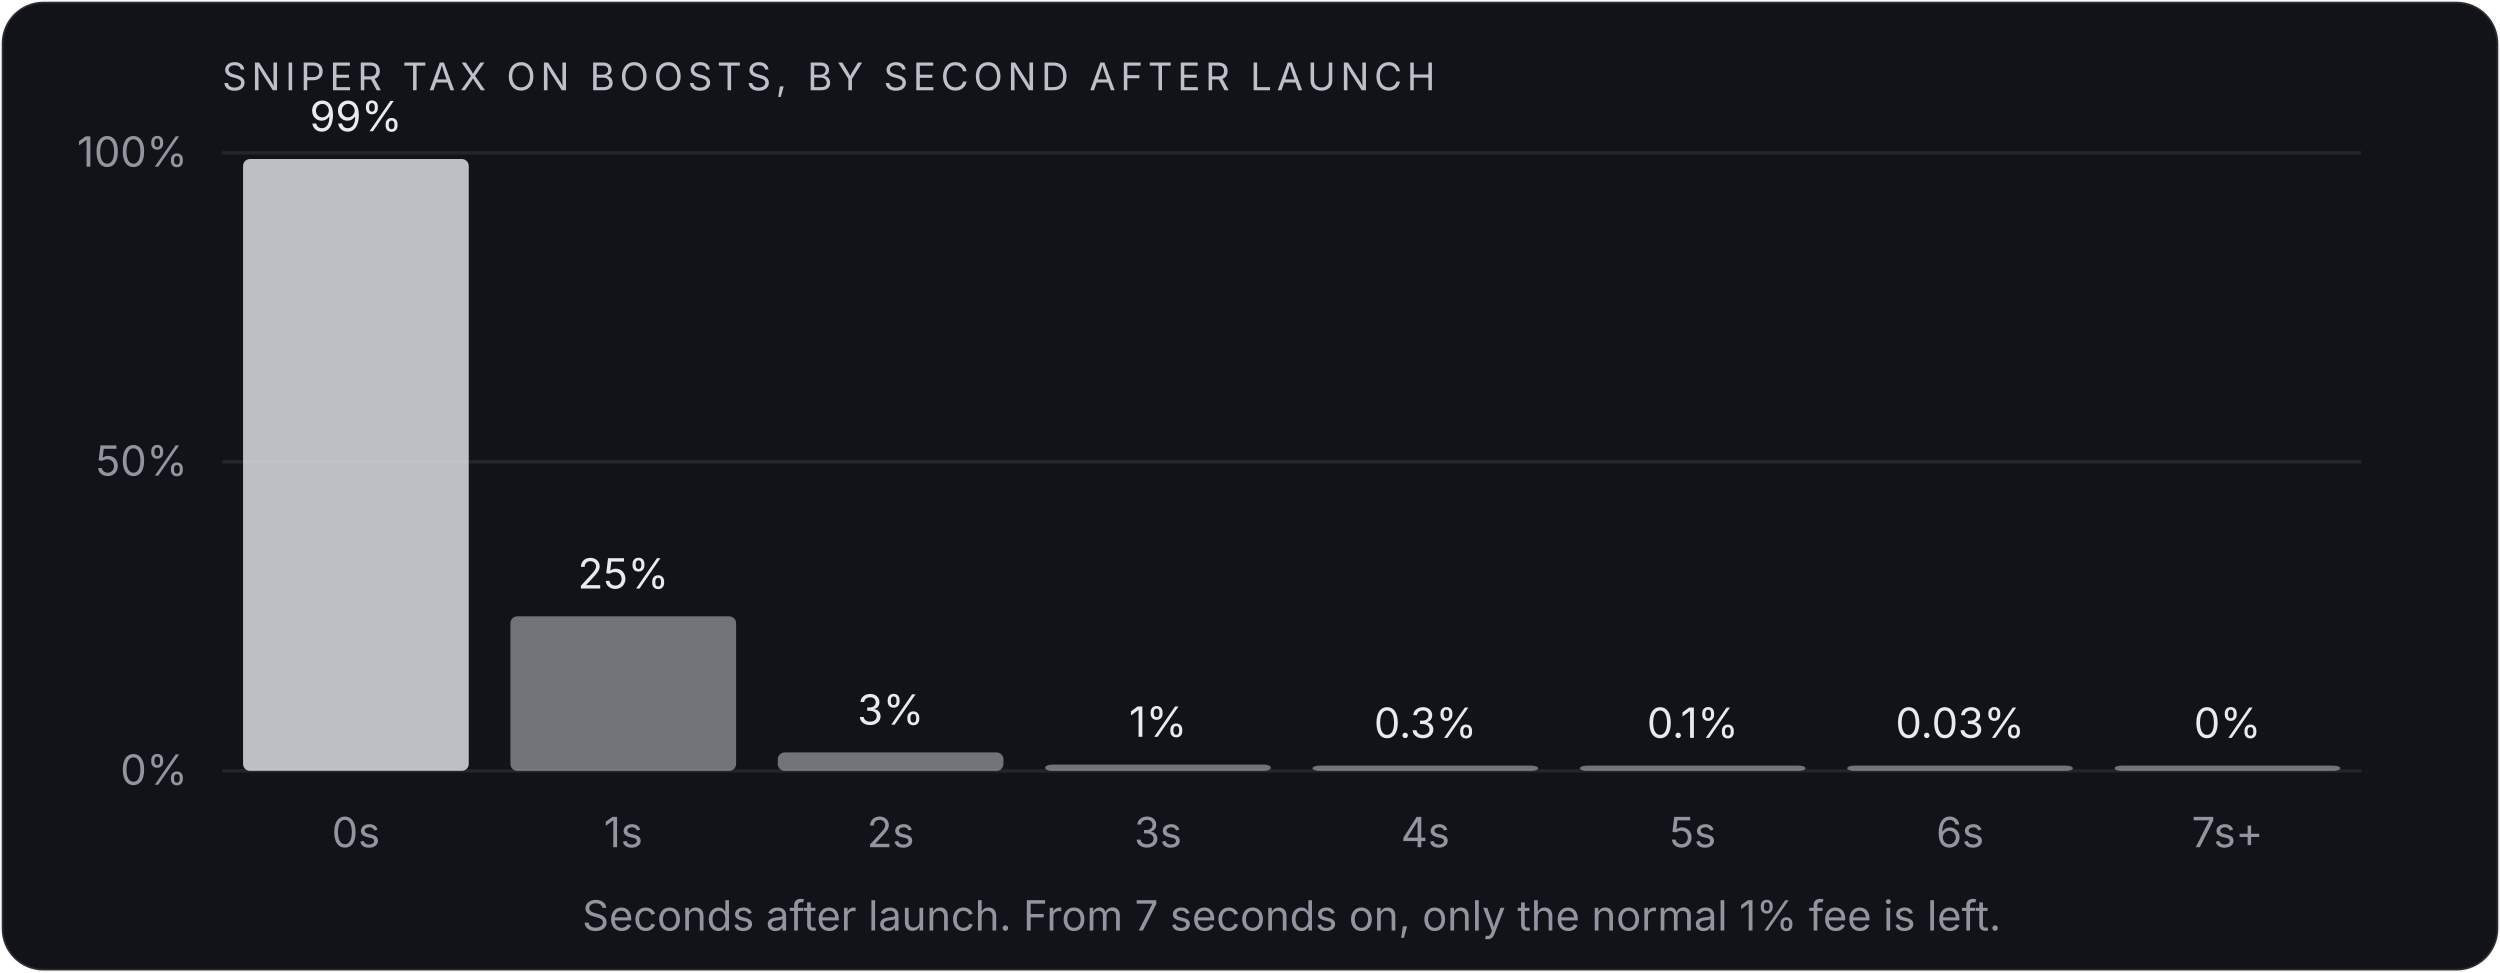
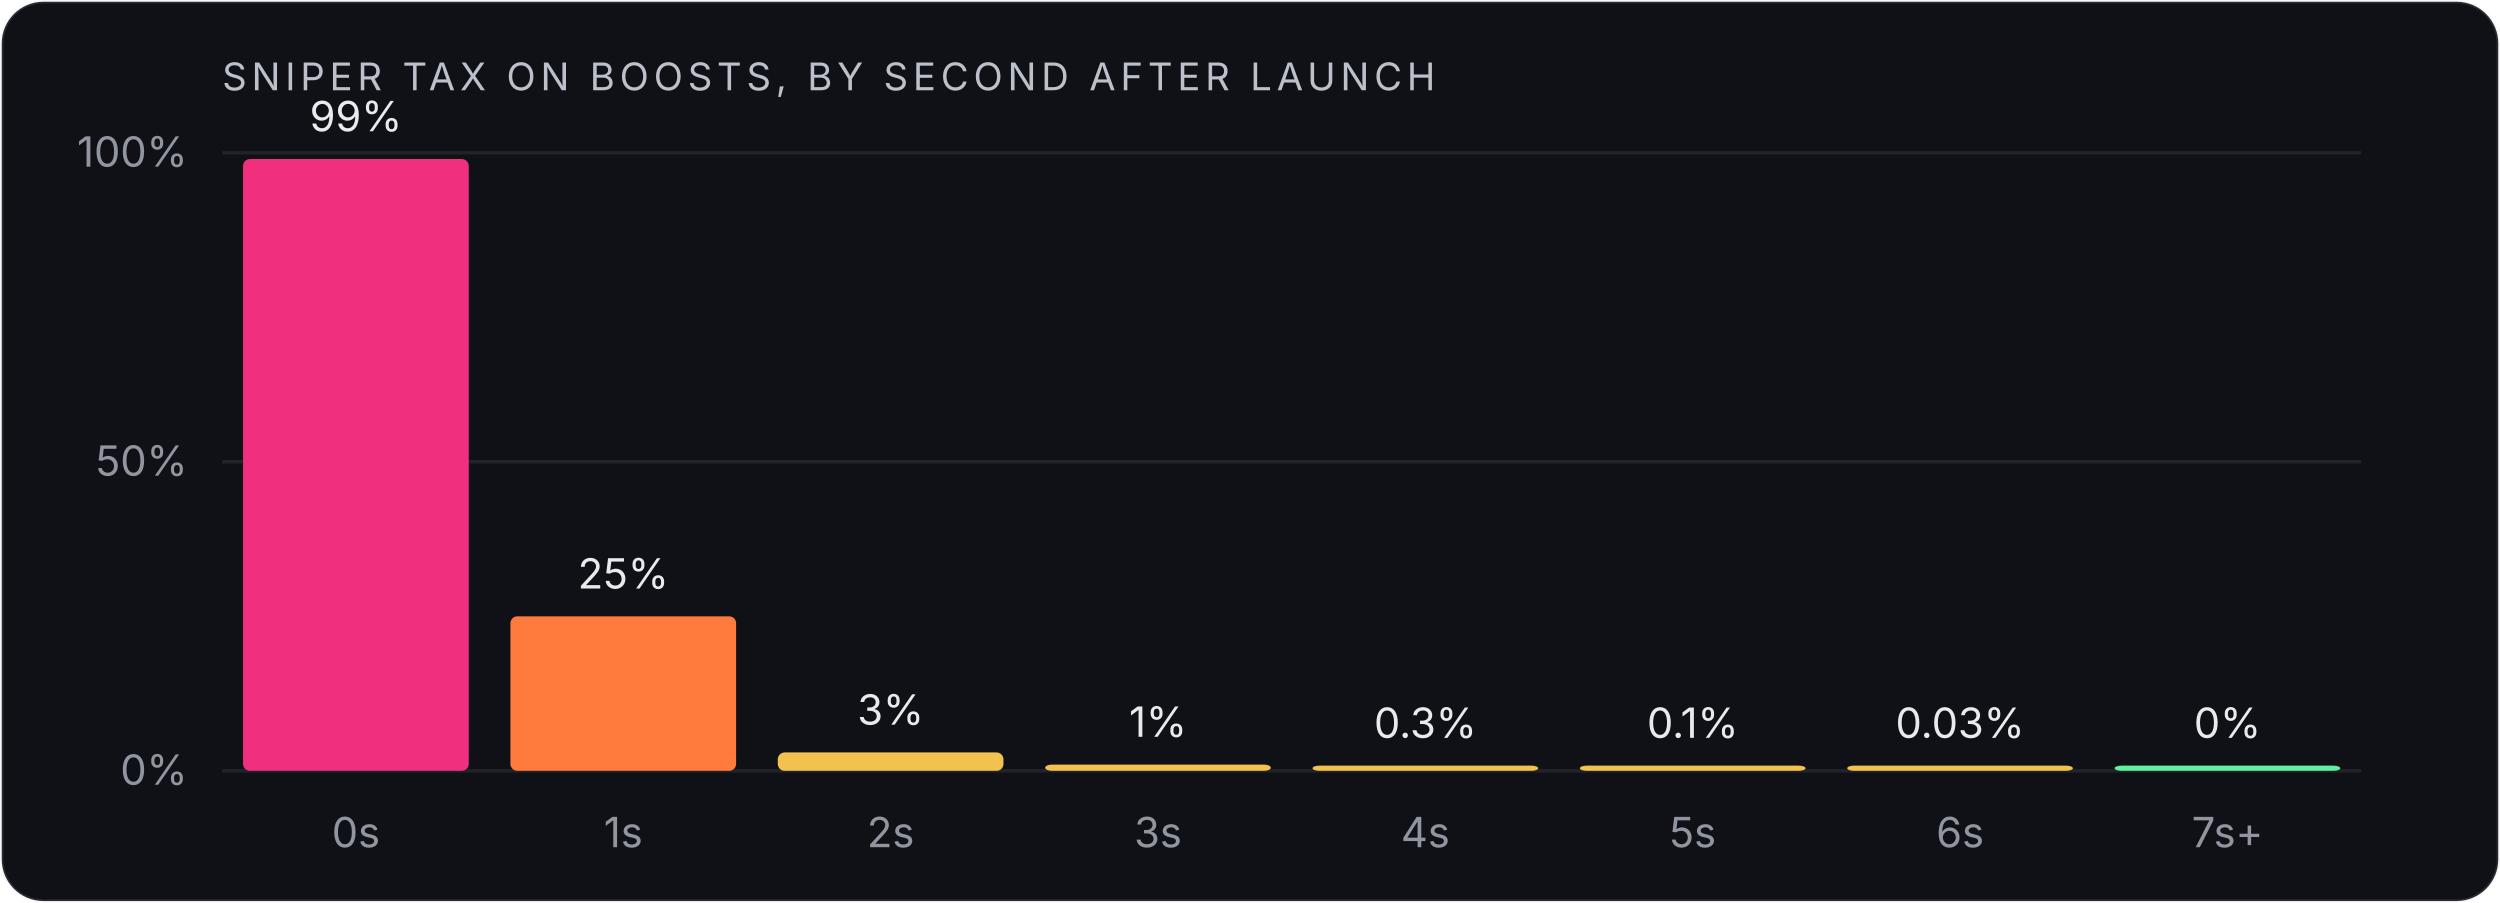
- <svg xmlns="http://www.w3.org/2000/svg" viewBox="0 0 720 280" width="720" height="280" role="img" aria-label="The sniper tax falls each second: 99%, 25%, 3%, 1%, 0.3%, 0.1%, 0.03%, then 0% from 7 seconds">
-   <rect x="0.5" y="0.5" width="719" height="279" rx="12" fill="#121318" stroke="rgba(201,206,214,.14)" />
+ <svg xmlns="http://www.w3.org/2000/svg" viewBox="0 0 720 260" width="720" height="260" role="img" aria-label="The sniper tax falls each second: 99%, 25%, 3%, 1%, 0.3%, 0.1%, 0.03%, then 0% from 7 seconds">
+   <rect x="0.5" y="0.5" width="719" height="259" rx="12" fill="#101116" stroke="rgba(201,206,214,.14)" />
  <g font-family="Geist, 'Geist Sans', Inter, system-ui, -apple-system, 'Segoe UI', sans-serif">
    <text x="64" y="26" font-size="11" letter-spacing="1.4" fill="#BCC0CA">SNIPER TAX ON BOOSTS, BY SECOND AFTER LAUNCH</text>
    <line x1="64" x2="680" y1="222.0" y2="222.0" stroke="rgba(201,206,214,.10)" />
    <text x="54" y="226.0" text-anchor="end" font-size="12" fill="#9095A0">0%</text>
    <line x1="64" x2="680" y1="133.0" y2="133.0" stroke="rgba(201,206,214,.10)" />
    <text x="54" y="137.0" text-anchor="end" font-size="12" fill="#9095A0">50%</text>
    <line x1="64" x2="680" y1="44.0" y2="44.0" stroke="rgba(201,206,214,.10)" />
    <text x="54" y="48.0" text-anchor="end" font-size="12" fill="#9095A0">100%</text>
-     <rect x="70.0" y="45.8" width="65.0" height="176.2" rx="2" fill="rgba(232,234,238,.8)" />
+     <rect x="70.0" y="45.8" width="65.0" height="176.2" rx="2" fill="#F0307F" />
    <text x="102.5" y="37.8" text-anchor="middle" font-size="12" fill="#E8EAEE">99%</text>
    <text x="102.5" y="244" text-anchor="middle" font-size="12" fill="#9095A0">0s</text>
-     <rect x="147.0" y="177.5" width="65.0" height="44.5" rx="2" fill="rgba(232,234,238,.45)" />
+     <rect x="147.0" y="177.5" width="65.0" height="44.5" rx="2" fill="#FF7A3D" />
    <text x="179.5" y="169.5" text-anchor="middle" font-size="12" fill="#E8EAEE">25%</text>
    <text x="179.5" y="244" text-anchor="middle" font-size="12" fill="#9095A0">1s</text>
-     <rect x="224.0" y="216.7" width="65.0" height="5.3" rx="2" fill="rgba(232,234,238,.45)" />
+     <rect x="224.0" y="216.7" width="65.0" height="5.3" rx="2" fill="#F2C14E" />
    <text x="256.5" y="208.7" text-anchor="middle" font-size="12" fill="#E8EAEE">3%</text>
    <text x="256.5" y="244" text-anchor="middle" font-size="12" fill="#9095A0">2s</text>
-     <rect x="301.0" y="220.2" width="65.0" height="1.8" rx="2" fill="rgba(232,234,238,.45)" />
+     <rect x="301.0" y="220.2" width="65.0" height="1.8" rx="2" fill="#F2C14E" />
    <text x="333.5" y="212.2" text-anchor="middle" font-size="12" fill="#E8EAEE">1%</text>
    <text x="333.5" y="244" text-anchor="middle" font-size="12" fill="#9095A0">3s</text>
-     <rect x="378.0" y="220.5" width="65.0" height="1.5" rx="2" fill="rgba(232,234,238,.45)" />
+     <rect x="378.0" y="220.5" width="65.0" height="1.5" rx="2" fill="#F2C14E" />
    <text x="410.5" y="212.5" text-anchor="middle" font-size="12" fill="#E8EAEE">0.3%</text>
    <text x="410.5" y="244" text-anchor="middle" font-size="12" fill="#9095A0">4s</text>
-     <rect x="455.0" y="220.5" width="65.0" height="1.5" rx="2" fill="rgba(232,234,238,.45)" />
+     <rect x="455.0" y="220.5" width="65.0" height="1.5" rx="2" fill="#F2C14E" />
    <text x="487.5" y="212.5" text-anchor="middle" font-size="12" fill="#E8EAEE">0.1%</text>
    <text x="487.5" y="244" text-anchor="middle" font-size="12" fill="#9095A0">5s</text>
-     <rect x="532.0" y="220.5" width="65.0" height="1.5" rx="2" fill="rgba(232,234,238,.45)" />
+     <rect x="532.0" y="220.5" width="65.0" height="1.5" rx="2" fill="#F2C14E" />
    <text x="564.5" y="212.5" text-anchor="middle" font-size="12" fill="#E8EAEE">0.03%</text>
    <text x="564.5" y="244" text-anchor="middle" font-size="12" fill="#9095A0">6s</text>
-     <rect x="609.0" y="220.5" width="65.0" height="1.5" rx="2" fill="rgba(232,234,238,.45)" />
+     <rect x="609.0" y="220.5" width="65.0" height="1.5" rx="2" fill="#5FF0A0" />
    <text x="641.5" y="212.5" text-anchor="middle" font-size="12" fill="#E8EAEE">0%</text>
    <text x="641.5" y="244" text-anchor="middle" font-size="12" fill="#9095A0">7s+</text>
-     <text x="372.0" y="268" text-anchor="middle" font-size="12" fill="#9095A0">Seconds after launch. From 7 seconds on, only the normal 1% fee is left.</text>
  </g>
</svg>
